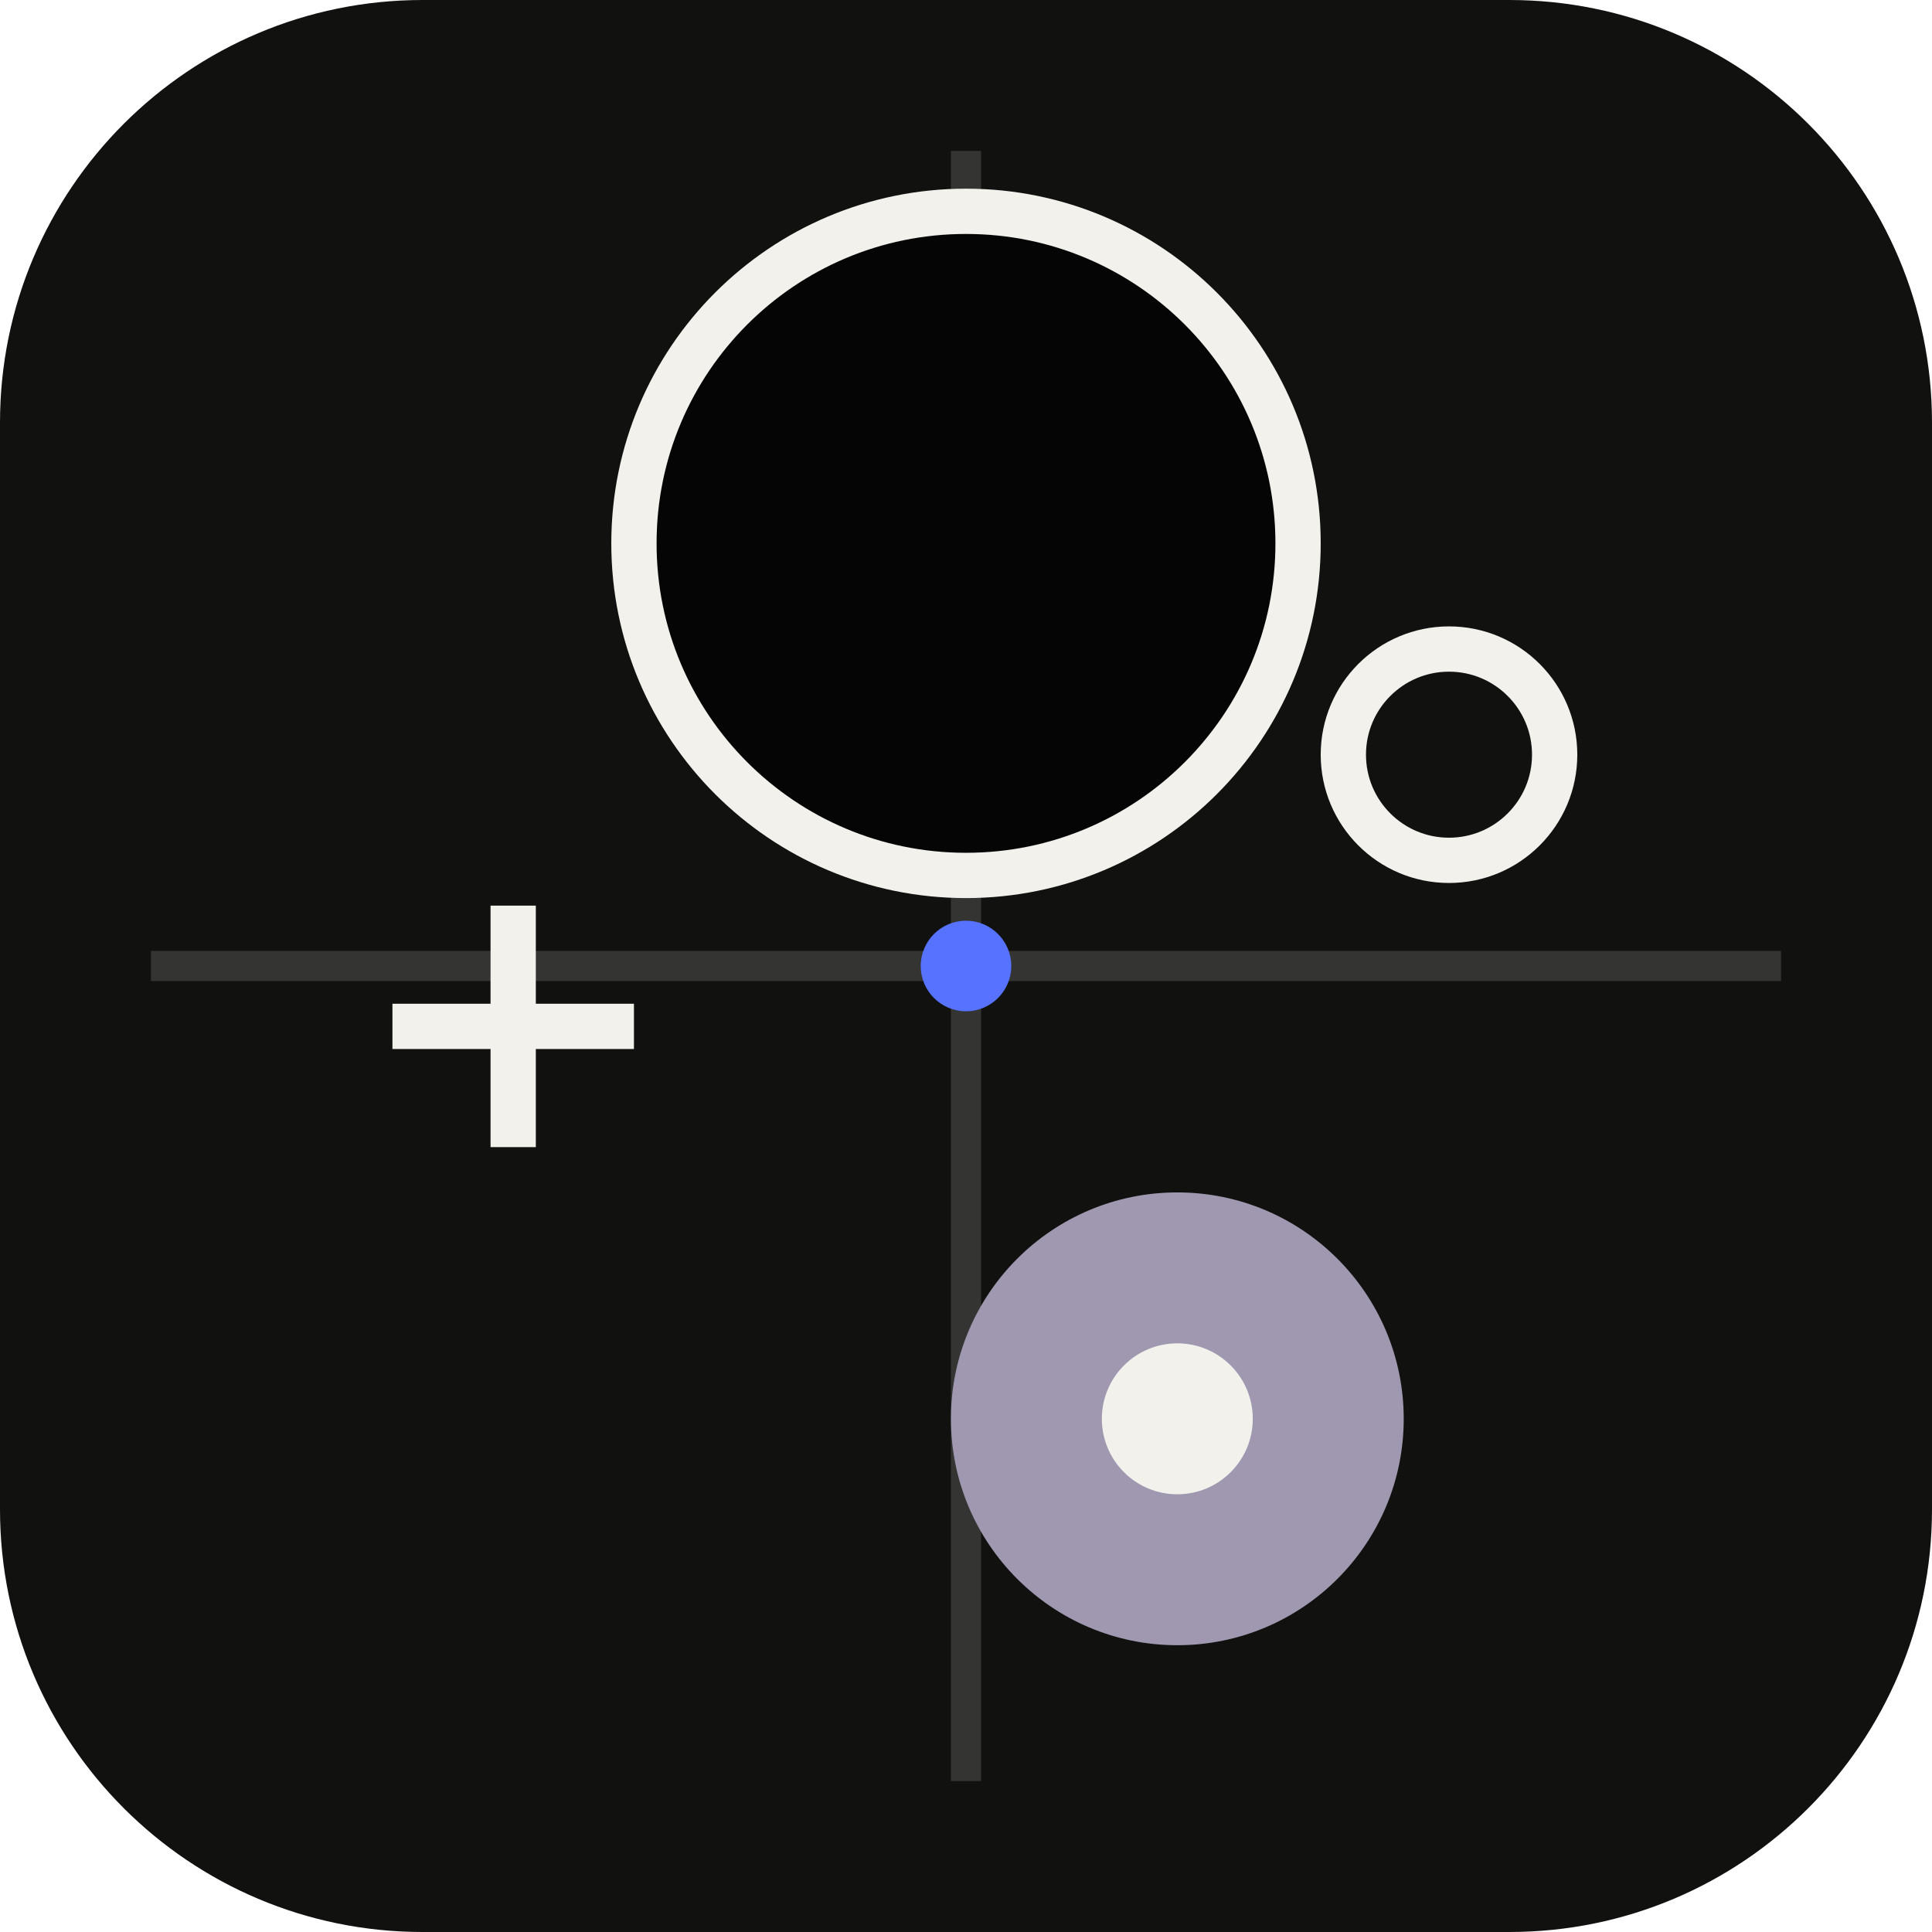
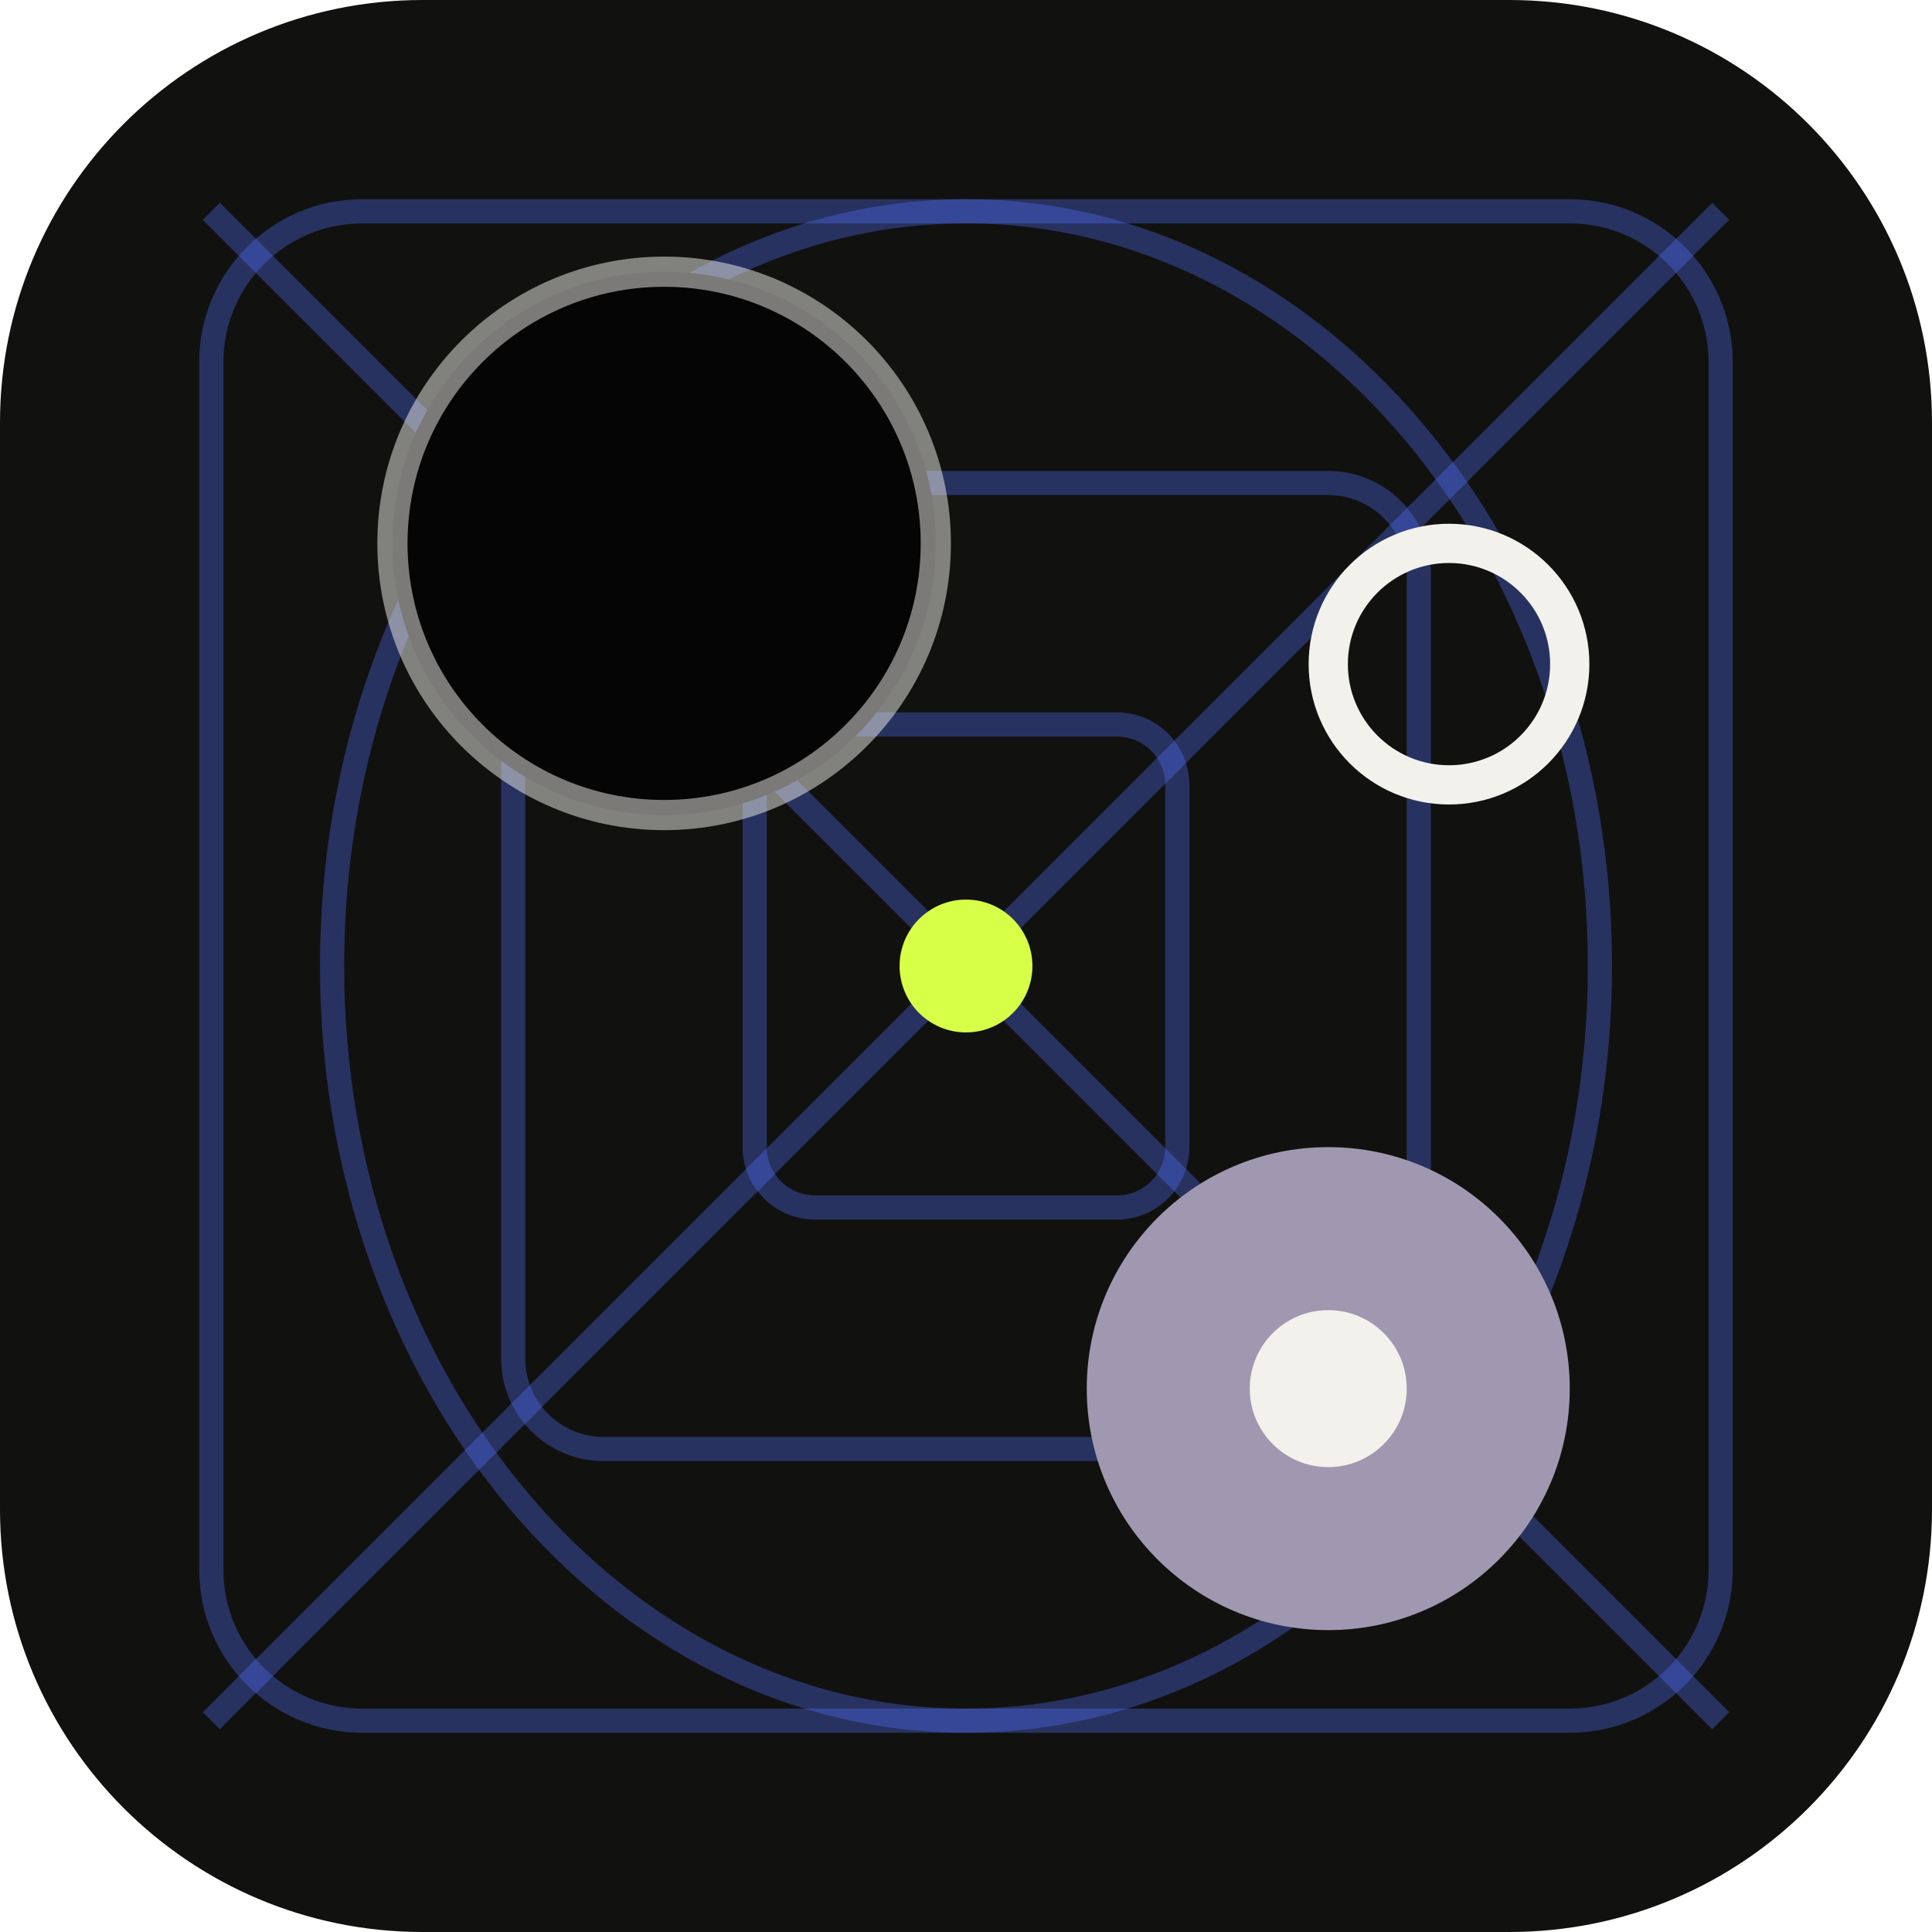
<svg xmlns="http://www.w3.org/2000/svg" viewBox="0 0 64 64">
  <rect width="64" height="64" rx="14" fill="#11120f" />
-   <g stroke="#f2f1ec" stroke-opacity=".16" stroke-width="1">
-     <path d="M32 5v54" />
-     <path d="M5 32h54" />
+   <g fill="none" stroke="#5672ff" stroke-opacity=".34" stroke-width=".8">
+     <rect x="7" y="7" width="50" height="50" rx="5" />
+     <rect x="17" y="16" width="30" height="32" rx="3" />
+     <rect x="25" y="24" width="14" height="16" rx="2" />
+     <path d="M7 7 32 32 57 7M7 57 32 32 57 57M7 7 32 32 7 57M57 7 32 32 57 57" />
+     <ellipse cx="32" cy="32" rx="21" ry="25" />
  </g>
-   <g fill="none" stroke="#f2f1ec">
-     <circle cx="32" cy="18" r="11" fill="#050505" stroke-width="1.5" />
-     <circle cx="48" cy="25" r="3.5" stroke-width="1.5" />
-     <path d="M13 34h8M17 30v8" stroke-width="1.5" />
-   </g>
-   <circle cx="39" cy="47" r="7.5" fill="#a098b0" />
-   <circle cx="39" cy="47" r="2.5" fill="#f2f1ec" />
-   <circle cx="32" cy="32" r="1.5" fill="#5672ff" />
+   <circle cx="22" cy="18" r="9" fill="#050505" stroke="#f2f1ec" stroke-opacity=".5" />
+   <circle cx="48" cy="22" r="4" fill="none" stroke="#f2f1ec" stroke-width="1.3" />
+   <circle cx="44" cy="46" r="8" fill="#a098b0" />
+   <circle cx="44" cy="46" r="2.6" fill="#f2f1ec" />
+   <circle cx="32" cy="32" r="2.2" fill="#d8ff47" />
</svg>
